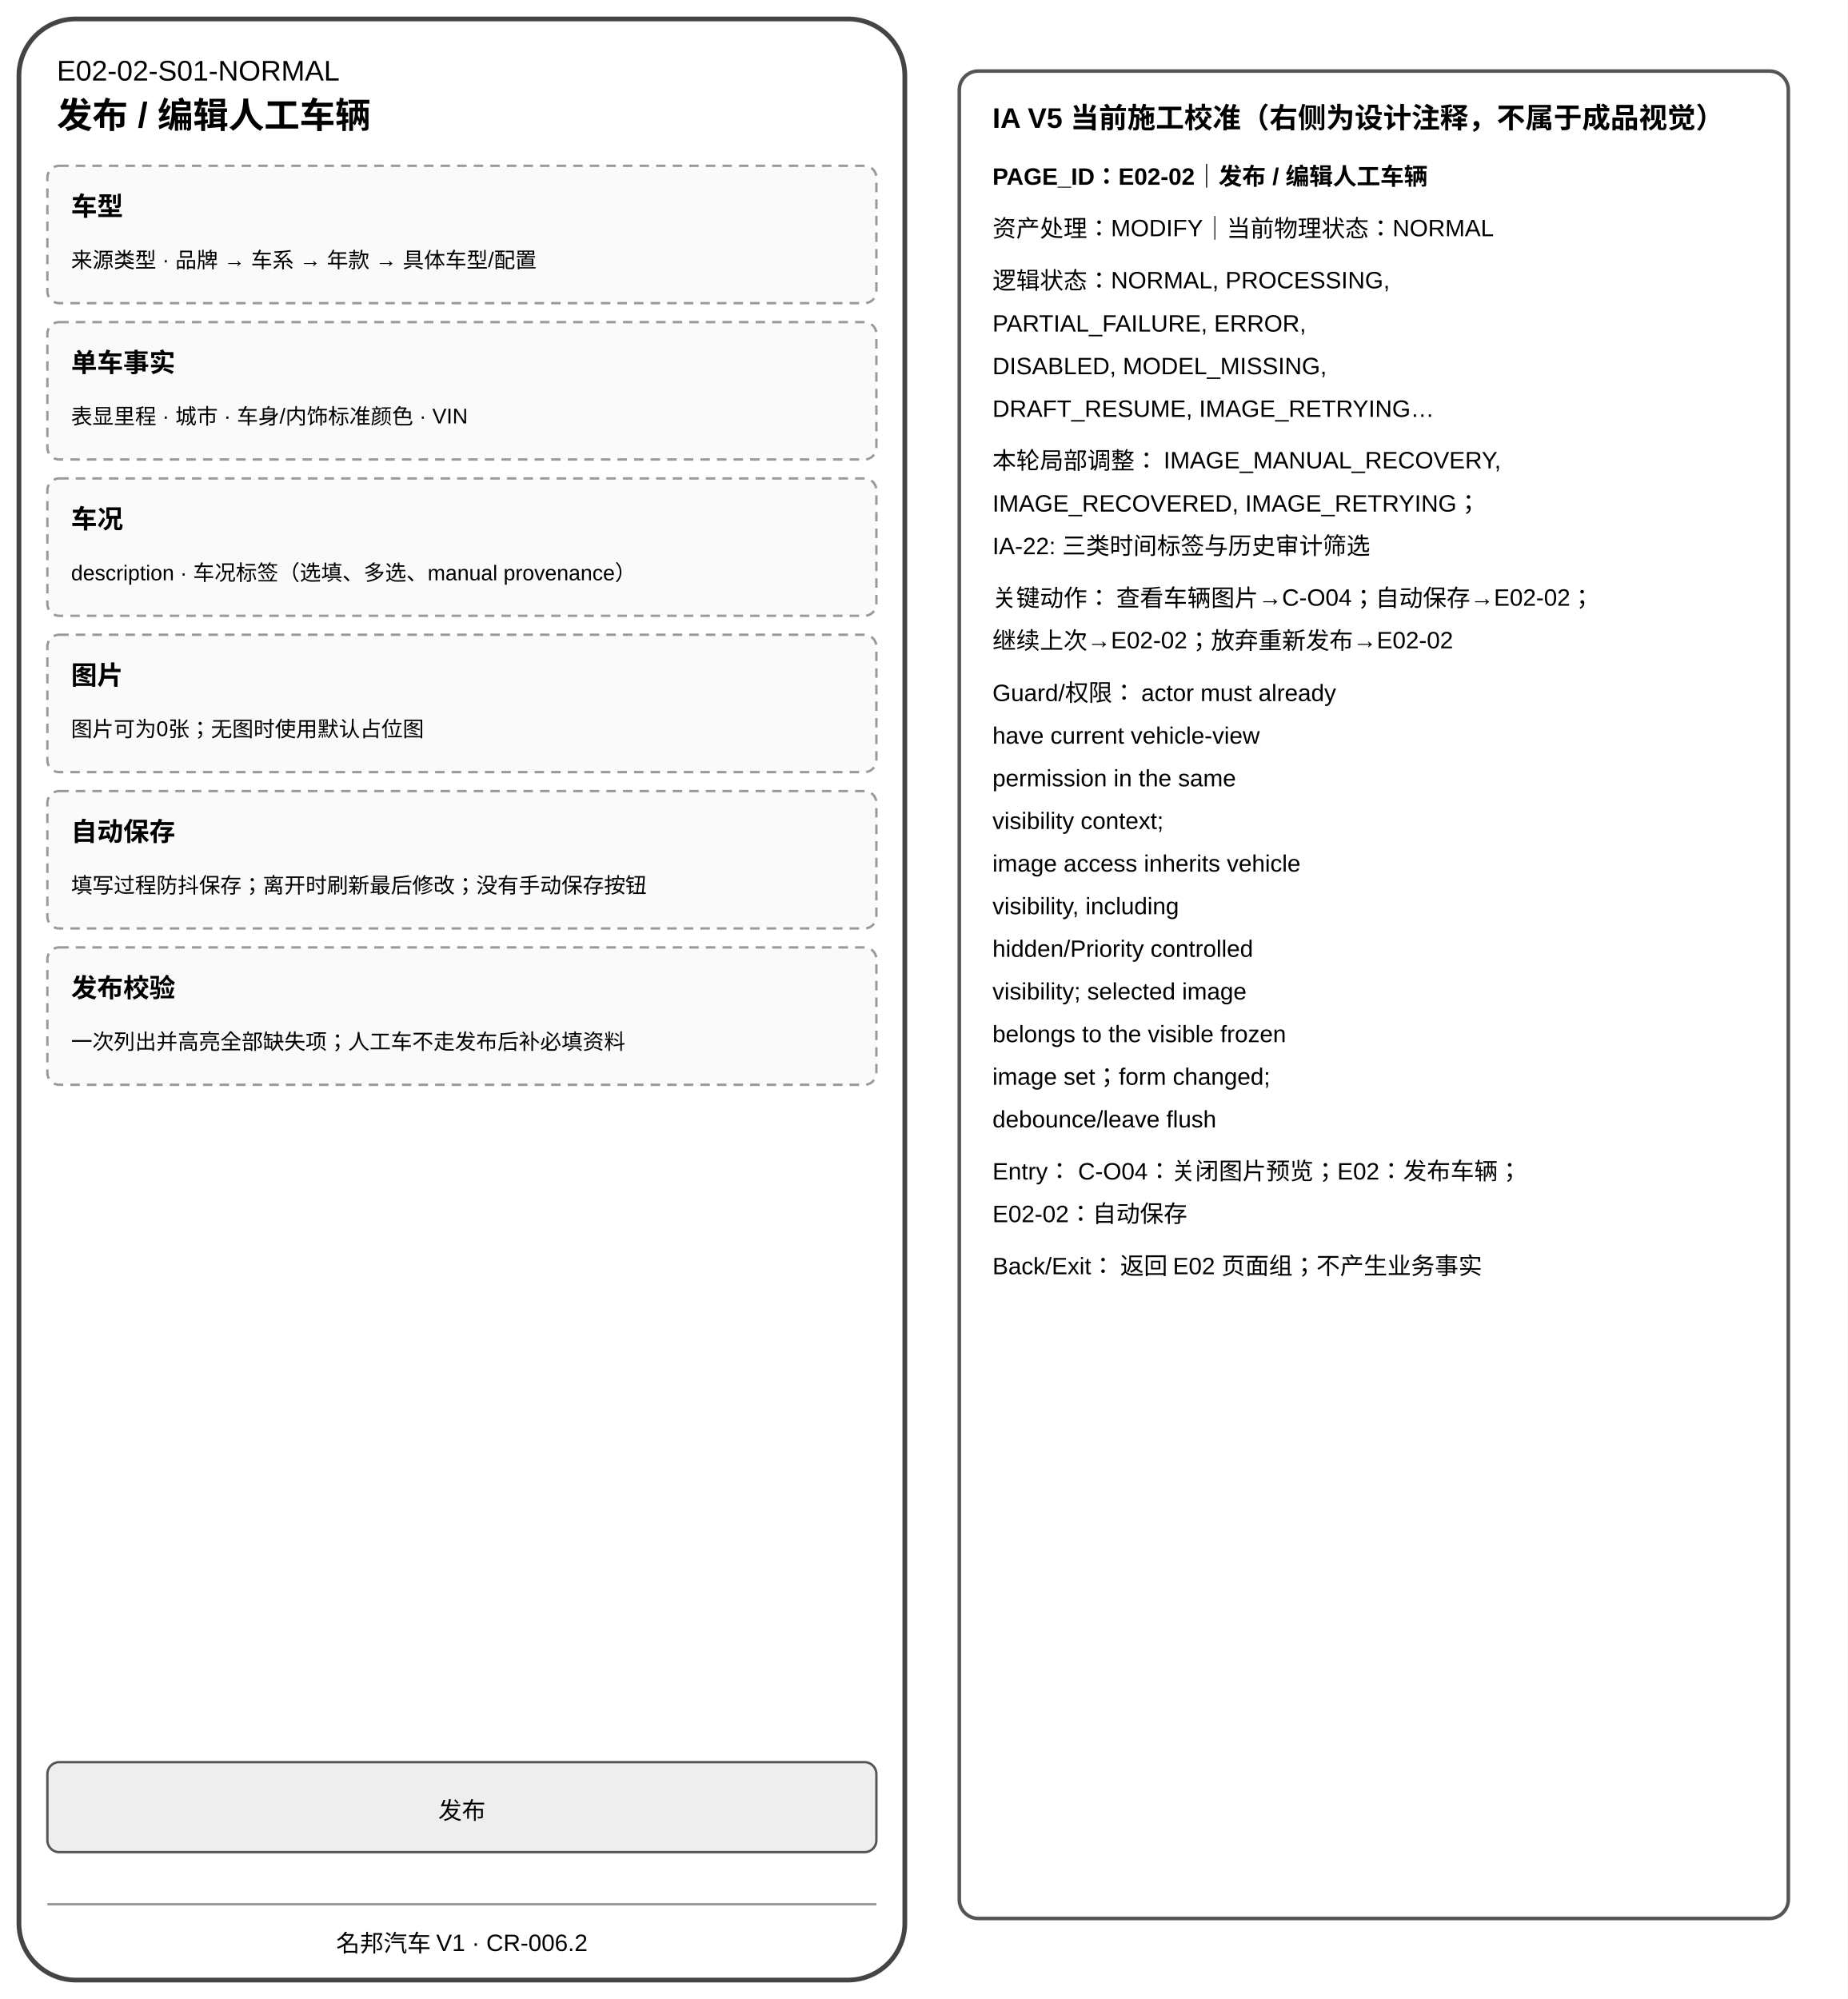
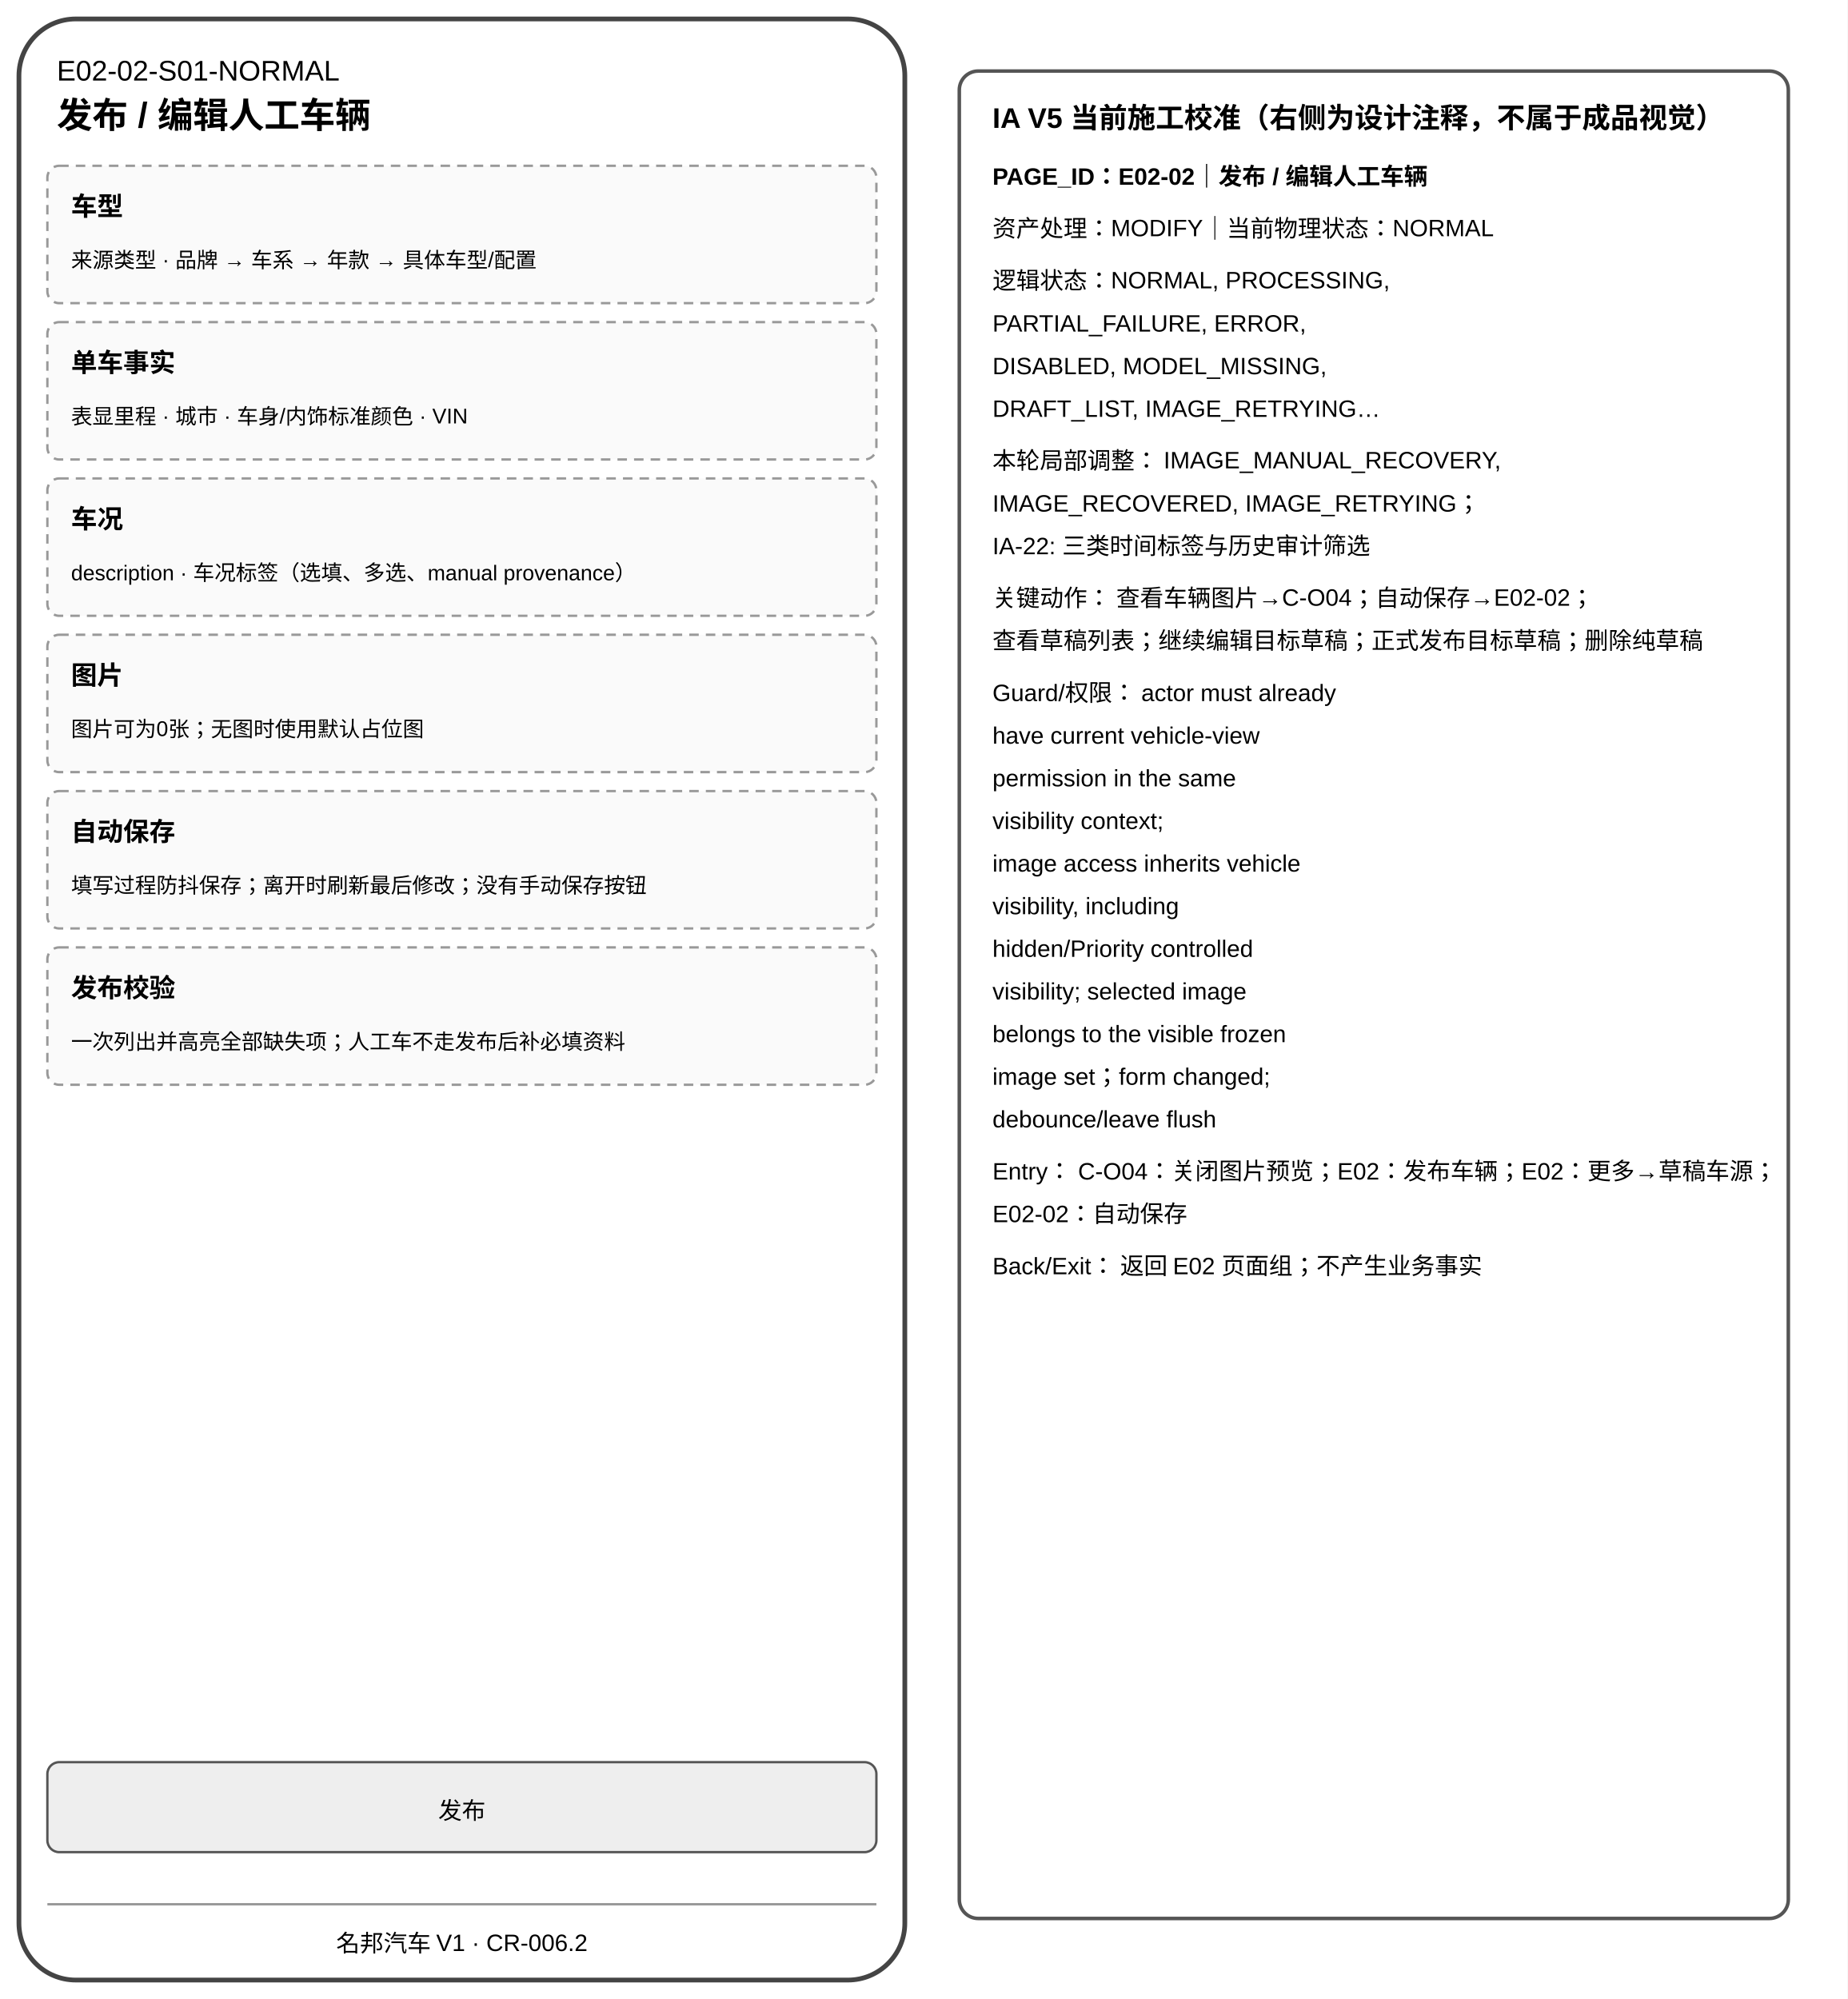
<svg xmlns="http://www.w3.org/2000/svg" width="780" height="844" viewBox="0 0 780 844">
  <rect width="100%" height="100%" fill="white" />
  <rect x="8" y="8" width="374" height="828" rx="24" fill="none" stroke="#444" stroke-width="2" />
  <text x="24" y="34" font-family="Arial,sans-serif" font-size="12">E02-02-S01-NORMAL</text>
  <text x="24" y="54" font-family="Arial,sans-serif" font-size="15" font-weight="bold">发布 / 编辑人工车辆</text>
  <rect x="20" y="70" width="350" height="58" rx="5" fill="#fafafa" stroke="#999" stroke-dasharray="4 3" />
  <text x="30" y="91" font-family="Arial,sans-serif" font-size="11" font-weight="bold">车型</text>
  <text x="30" y="113" font-family="Arial,sans-serif" font-size="9">来源类型 · 品牌 → 车系 → 年款 → 具体车型/配置</text>
  <rect x="20" y="136" width="350" height="58" rx="5" fill="#fafafa" stroke="#999" stroke-dasharray="4 3" />
  <text x="30" y="157" font-family="Arial,sans-serif" font-size="11" font-weight="bold">单车事实</text>
  <text x="30" y="179" font-family="Arial,sans-serif" font-size="9">表显里程 · 城市 · 车身/内饰标准颜色 · VIN</text>
  <rect x="20" y="202" width="350" height="58" rx="5" fill="#fafafa" stroke="#999" stroke-dasharray="4 3" />
  <text x="30" y="223" font-family="Arial,sans-serif" font-size="11" font-weight="bold">车况</text>
  <text x="30" y="245" font-family="Arial,sans-serif" font-size="9">description · 车况标签（选填、多选、manual provenance）</text>
  <rect x="20" y="268" width="350" height="58" rx="5" fill="#fafafa" stroke="#999" stroke-dasharray="4 3" />
  <text x="30" y="289" font-family="Arial,sans-serif" font-size="11" font-weight="bold">图片</text>
  <text x="30" y="311" font-family="Arial,sans-serif" font-size="9">图片可为0张；无图时使用默认占位图</text>
  <rect x="20" y="334" width="350" height="58" rx="5" fill="#fafafa" stroke="#999" stroke-dasharray="4 3" />
  <text x="30" y="355" font-family="Arial,sans-serif" font-size="11" font-weight="bold">自动保存</text>
  <text x="30" y="377" font-family="Arial,sans-serif" font-size="9">填写过程防抖保存；离开时刷新最后修改；没有手动保存按钮</text>
  <rect x="20" y="400" width="350" height="58" rx="5" fill="#fafafa" stroke="#999" stroke-dasharray="4 3" />
  <text x="30" y="421" font-family="Arial,sans-serif" font-size="11" font-weight="bold">发布校验</text>
  <text x="30" y="443" font-family="Arial,sans-serif" font-size="9">一次列出并高亮全部缺失项；人工车不走发布后补必填资料</text>
  <rect x="20.0" y="744" width="350.0" height="38" rx="5" fill="#eee" stroke="#555" />
  <text x="195.0" y="768" text-anchor="middle" font-family="Arial,sans-serif" font-size="10">发布</text>
  <line x1="20" y1="804" x2="370" y2="804" stroke="#999" />
  <text x="195" y="824" text-anchor="middle" font-family="Arial,sans-serif" font-size="10">名邦汽车 V1 · CR-006.2</text>
  <rect x="405" y="30" width="350" height="780" rx="8" fill="white" stroke="#555" stroke-width="1.5" />
  <text x="419" y="54" font-family="Arial,sans-serif" font-size="12" font-weight="bold">IA V5 当前施工校准（右侧为设计注释，不属于成品视觉）</text>
  <text x="419" y="78" font-family="Arial,sans-serif" font-size="10" font-weight="bold">PAGE_ID：E02-02｜发布 / 编辑人工车辆</text>
  <text x="419" y="100" font-family="Arial,sans-serif" font-size="10">资产处理：MODIFY｜当前物理状态：NORMAL</text>
  <text x="419" y="122" font-family="Arial,sans-serif" font-size="10">逻辑状态：NORMAL, PROCESSING,</text>
  <text x="419" y="140" font-family="Arial,sans-serif" font-size="10">PARTIAL_FAILURE, ERROR,</text>
  <text x="419" y="158" font-family="Arial,sans-serif" font-size="10">DISABLED, MODEL_MISSING,</text>
-   <text x="419" y="176" font-family="Arial,sans-serif" font-size="10">DRAFT_RESUME, IMAGE_RETRYING…</text>
+   <text x="419" y="176" font-family="Arial,sans-serif" font-size="10">DRAFT_LIST, IMAGE_RETRYING…</text>
  <text x="419" y="198" font-family="Arial,sans-serif" font-size="10">本轮局部调整： IMAGE_MANUAL_RECOVERY,</text>
  <text x="419" y="216" font-family="Arial,sans-serif" font-size="10">IMAGE_RECOVERED, IMAGE_RETRYING；</text>
  <text x="419" y="234" font-family="Arial,sans-serif" font-size="10">IA-22: 三类时间标签与历史审计筛选</text>
  <text x="419" y="256" font-family="Arial,sans-serif" font-size="10">关键动作： 查看车辆图片→C-O04；自动保存→E02-02；</text>
-   <text x="419" y="274" font-family="Arial,sans-serif" font-size="10">继续上次→E02-02；放弃重新发布→E02-02</text>
+   <text x="419" y="274" font-family="Arial,sans-serif" font-size="10">查看草稿列表；继续编辑目标草稿；正式发布目标草稿；删除纯草稿</text>
  <text x="419" y="296" font-family="Arial,sans-serif" font-size="10">Guard/权限： actor must already</text>
  <text x="419" y="314" font-family="Arial,sans-serif" font-size="10">have current vehicle-view</text>
  <text x="419" y="332" font-family="Arial,sans-serif" font-size="10">permission in the same</text>
  <text x="419" y="350" font-family="Arial,sans-serif" font-size="10">visibility context;</text>
  <text x="419" y="368" font-family="Arial,sans-serif" font-size="10">image access inherits vehicle</text>
  <text x="419" y="386" font-family="Arial,sans-serif" font-size="10">visibility, including</text>
  <text x="419" y="404" font-family="Arial,sans-serif" font-size="10">hidden/Priority controlled</text>
  <text x="419" y="422" font-family="Arial,sans-serif" font-size="10">visibility; selected image</text>
  <text x="419" y="440" font-family="Arial,sans-serif" font-size="10">belongs to the visible frozen</text>
  <text x="419" y="458" font-family="Arial,sans-serif" font-size="10">image set；form changed;</text>
  <text x="419" y="476" font-family="Arial,sans-serif" font-size="10">debounce/leave flush</text>
-   <text x="419" y="498" font-family="Arial,sans-serif" font-size="10">Entry： C-O04：关闭图片预览；E02：发布车辆；</text>
+   <text x="419" y="498" font-family="Arial,sans-serif" font-size="10">Entry： C-O04：关闭图片预览；E02：发布车辆；E02：更多→草稿车源；</text>
  <text x="419" y="516" font-family="Arial,sans-serif" font-size="10">E02-02：自动保存</text>
  <text x="419" y="538" font-family="Arial,sans-serif" font-size="10">Back/Exit： 返回 E02 页面组；不产生业务事实</text>
</svg>
